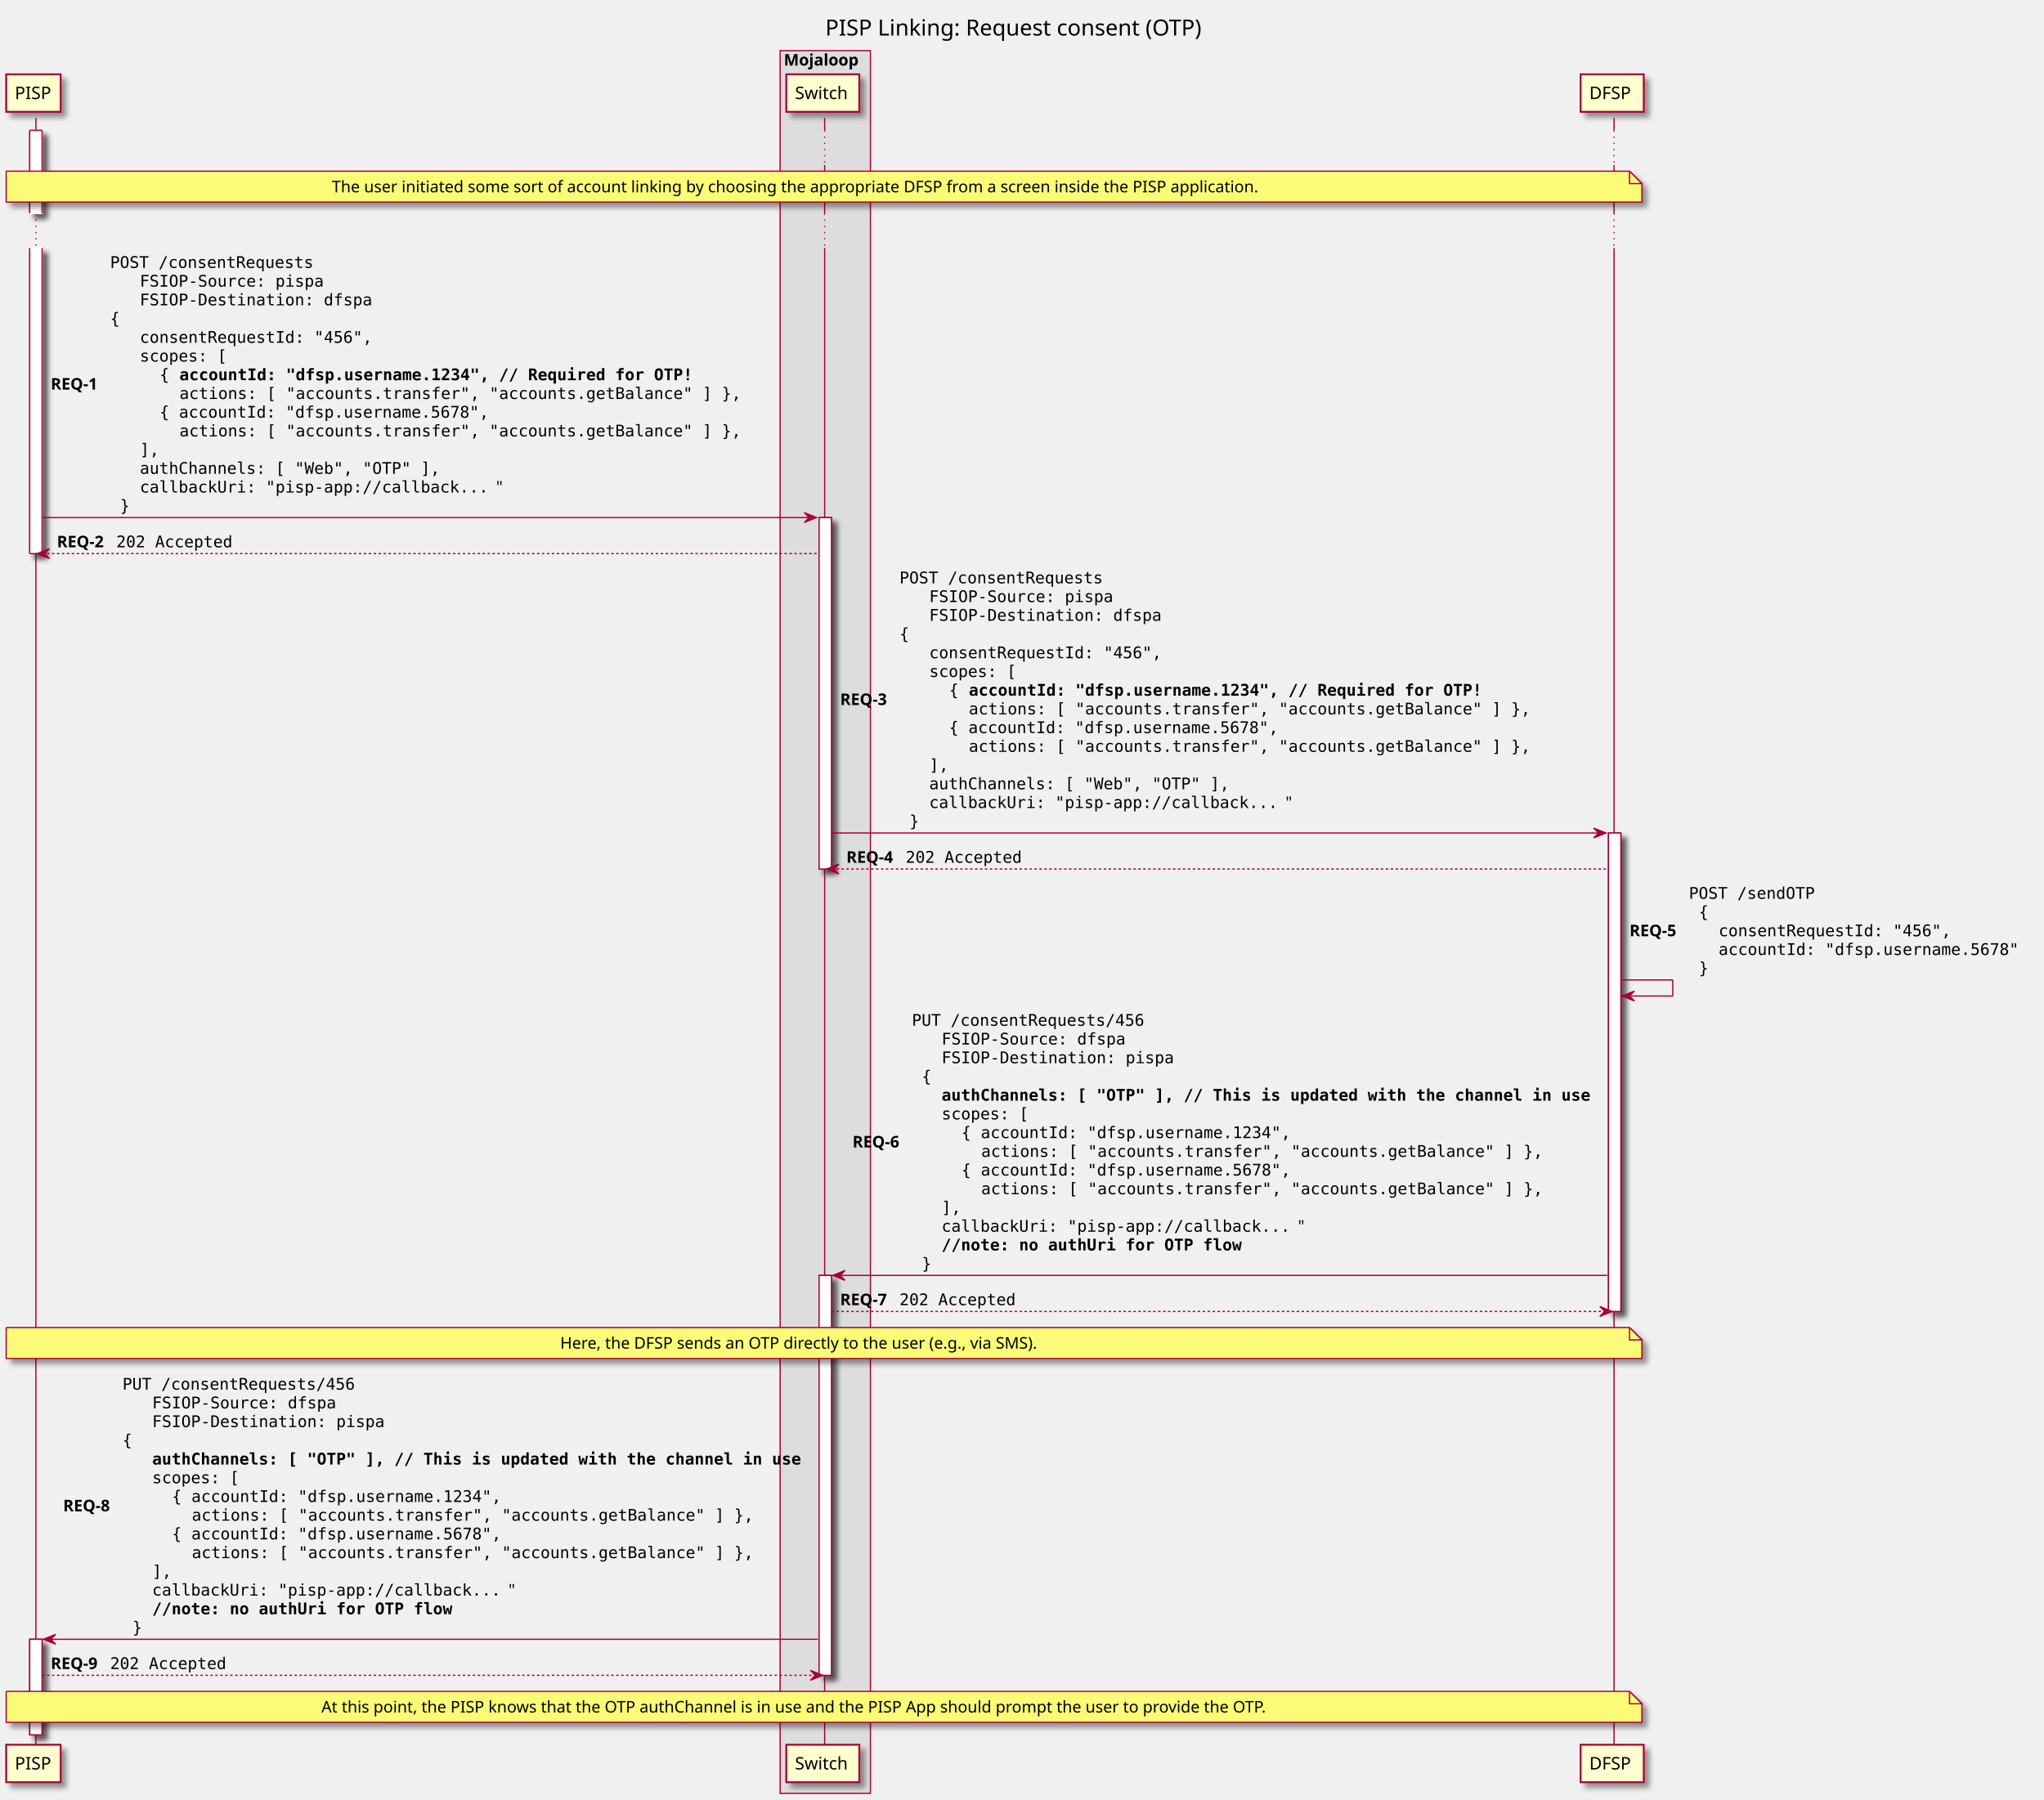
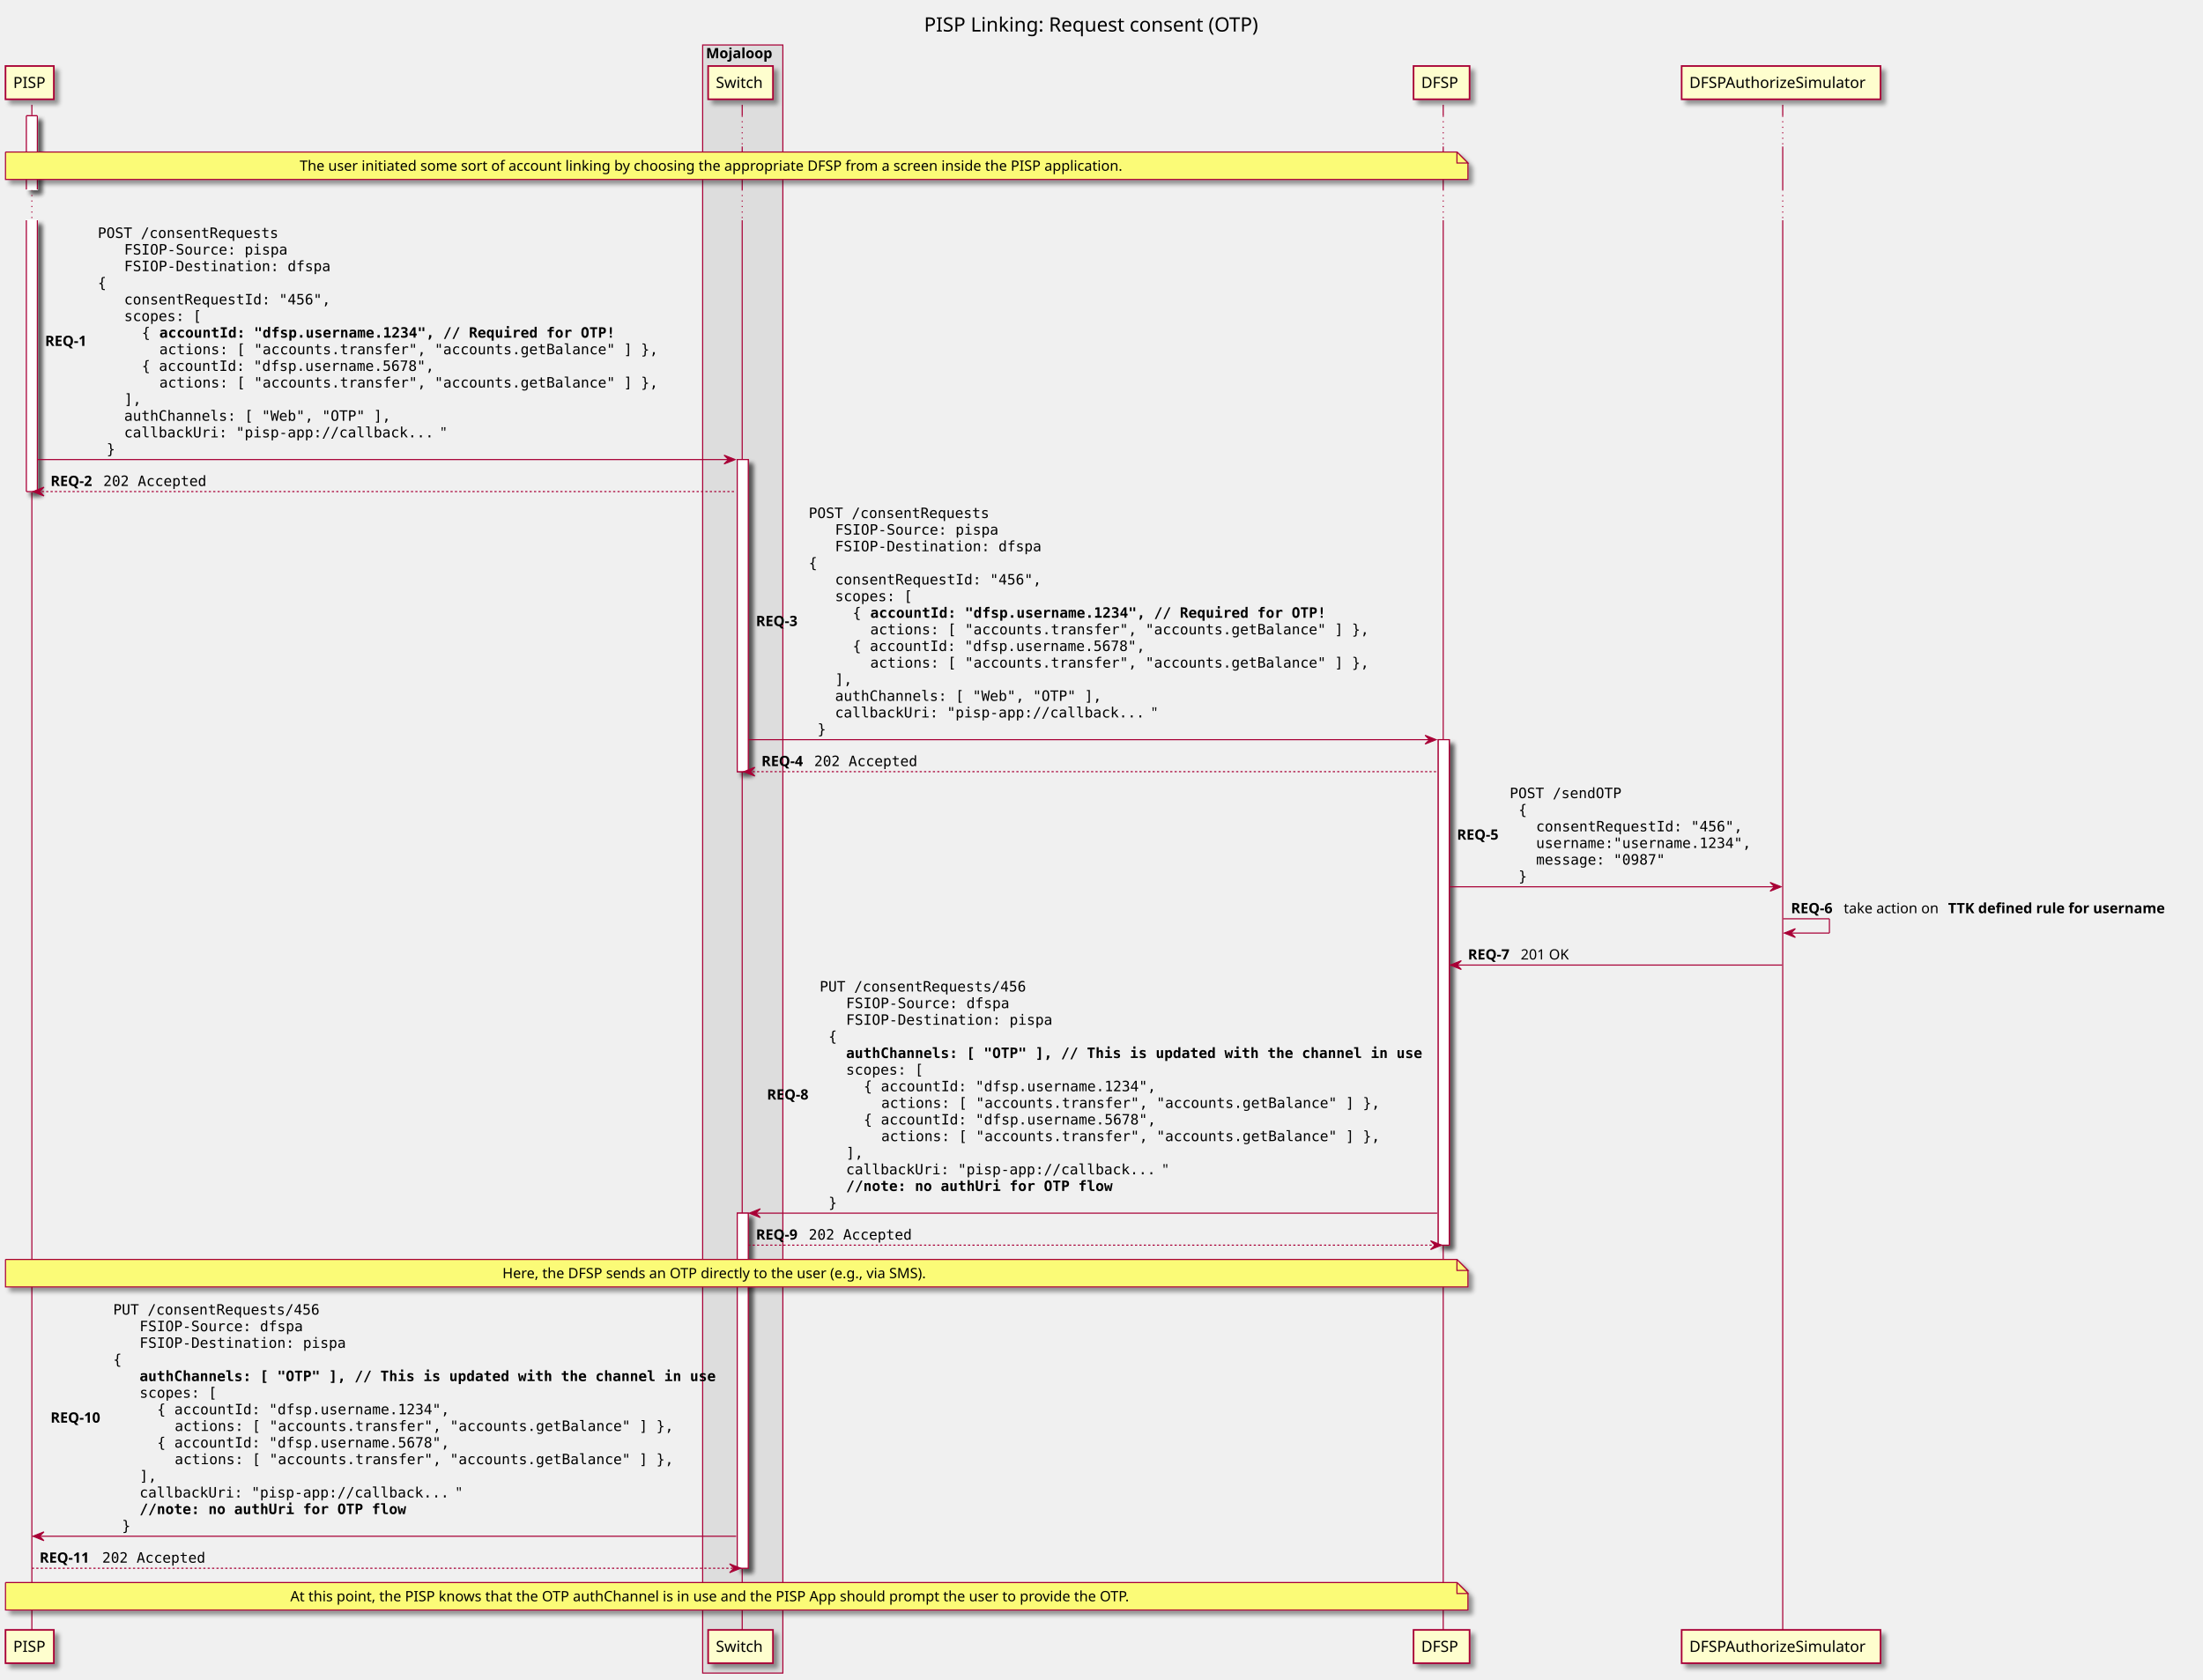
- <svg xmlns="http://www.w3.org/2000/svg" height="1455" preserveAspectRatio="none" style="width:1652px;height:1455px" width="1652">
+ <svg xmlns="http://www.w3.org/2000/svg" height="1529" preserveAspectRatio="none" style="width:2005px;height:1529px" width="2005">
  <defs>
    <filter height="300%" id="a" width="300%" x="-1" y="-1">
      <feGaussianBlur result="blurOut" stdDeviation="2" />
      <feColorMatrix in="blurOut" result="blurOut2" values="0 0 0 0 0 0 0 0 0 0 0 0 0 0 0 0 0 0 .4 0" />
      <feOffset dx="4" dy="4" in="blurOut2" result="blurOut3" />
      <feBlend in="SourceGraphic" in2="blurOut3" />
    </filter>
  </defs>
-   <text font-family="sans-serif" font-size="18" lengthAdjust="spacingAndGlyphs" textLength="323" x="667" y="28.708">
+   <text font-family="sans-serif" font-size="18" lengthAdjust="spacingAndGlyphs" textLength="323" x="841" y="28.708">
    PISP Linking: Request consent (OTP)
  </text>
-   <path fill="#DDD" stroke="#a80036" d="M630.5 40.953h73v1408.758h-73z" />
-   <text font-family="sans-serif" font-size="13" font-weight="bold" lengthAdjust="spacingAndGlyphs" textLength="67" x="633.5" y="53.02">
+   <path fill="#DDD" stroke="#a80036" d="M639.5 40.953h73v1482.156h-73z" />
+   <text font-family="sans-serif" font-size="13" font-weight="bold" lengthAdjust="spacingAndGlyphs" textLength="67" x="642.5" y="53.02">
    Mojaloop
  </text>
  <path fill="#FFF" filter="url(#a)" stroke="#fff" d="M24 105.383h10v67.133H24z" />
  <path stroke="#a80036" d="M24 105.383v67.133M34 105.383v67.133M24 105.383h10" />
  <path fill="#FFF" filter="url(#a)" stroke="#fff" d="M24 200.516h10v246.992H24z" />
  <path stroke="#a80036" d="M24 200.516v246.992M34 200.516v246.992M24 447.508h10" />
-   <path fill="#FFF" filter="url(#a)" stroke="#a80036" d="M24 1325.148h10v77.266H24zM662 418.375h10V702.5h-10zM662 1031.023h10v323.258h-10zM1300 673.367h10v386.789h-10z" />
+   <path fill="#FFF" filter="url(#a)" stroke="#a80036" d="M671 418.375h10V702.5h-10zM671 1104.422h10v323.258h-10zM1309 673.367h10v460.188h-10z" />
  <path stroke="#a80036" d="M29 95.383v10" />
  <path stroke="#a80036" stroke-dasharray="1,4" d="M29 105.383v28" />
  <path stroke="#a80036" d="M29 133.383v39.133" />
  <path stroke="#a80036" stroke-dasharray="1,4" d="M29 172.516v28" />
-   <path stroke="#a80036" d="M29 200.516v1210.898M666.5 95.383v10" />
-   <path stroke="#a80036" stroke-dasharray="1,4" d="M666.5 105.383v28" />
-   <path stroke="#a80036" d="M666.5 133.383v39.133" />
-   <path stroke="#a80036" stroke-dasharray="1,4" d="M666.5 172.516v28" />
-   <path stroke="#a80036" d="M666.5 200.516v1210.898M1304.5 95.383v10" />
-   <path stroke="#a80036" stroke-dasharray="1,4" d="M1304.5 105.383v28" />
-   <path stroke="#a80036" d="M1304.5 133.383v39.133" />
-   <path stroke="#a80036" stroke-dasharray="1,4" d="M1304.5 172.516v28" />
-   <path stroke="#a80036" d="M1304.5 200.516v1210.898" />
+   <path stroke="#a80036" d="M29 200.516v1284.297M675.5 95.383v10" />
+   <path stroke="#a80036" stroke-dasharray="1,4" d="M675.5 105.383v28" />
+   <path stroke="#a80036" d="M675.5 133.383v39.133" />
+   <path stroke="#a80036" stroke-dasharray="1,4" d="M675.5 172.516v28" />
+   <path stroke="#a80036" d="M675.5 200.516v1284.297M1313.5 95.383v10" />
+   <path stroke="#a80036" stroke-dasharray="1,4" d="M1313.5 105.383v28" />
+   <path stroke="#a80036" d="M1313.5 133.383v39.133" />
+   <path stroke="#a80036" stroke-dasharray="1,4" d="M1313.5 172.516v28" />
+   <path stroke="#a80036" d="M1313.5 200.516v1284.297M1622.5 95.383v10" />
+   <path stroke="#a80036" stroke-dasharray="1,4" d="M1622.5 105.383v28" />
+   <path stroke="#a80036" d="M1622.5 133.383v39.133" />
+   <path stroke="#a80036" stroke-dasharray="1,4" d="M1622.5 172.516v28" />
+   <path stroke="#a80036" d="M1622.5 200.516v1284.297" />
  <path fill="#FEFECE" filter="url(#a)" stroke="#a80036" stroke-width="1.5" d="M5 60.086h44v30.297H5z" />
  <text font-family="sans-serif" font-size="14" lengthAdjust="spacingAndGlyphs" textLength="30" x="12" y="80.081">
    PISP
  </text>
-   <path fill="#FEFECE" filter="url(#a)" stroke="#a80036" stroke-width="1.5" d="M5 1410.414h44v30.297H5z" />
-   <text font-family="sans-serif" font-size="14" lengthAdjust="spacingAndGlyphs" textLength="30" x="12" y="1430.409">
+   <path fill="#FEFECE" filter="url(#a)" stroke="#a80036" stroke-width="1.5" d="M5 1483.813h44v30.297H5z" />
+   <text font-family="sans-serif" font-size="14" lengthAdjust="spacingAndGlyphs" textLength="30" x="12" y="1503.808">
    PISP
  </text>
-   <path fill="#FEFECE" filter="url(#a)" stroke="#a80036" stroke-width="1.5" d="M635.5 60.086h59v30.297h-59z" />
-   <text font-family="sans-serif" font-size="14" lengthAdjust="spacingAndGlyphs" textLength="45" x="642.5" y="80.081">
+   <path fill="#FEFECE" filter="url(#a)" stroke="#a80036" stroke-width="1.5" d="M644.5 60.086h59v30.297h-59z" />
+   <text font-family="sans-serif" font-size="14" lengthAdjust="spacingAndGlyphs" textLength="45" x="651.5" y="80.081">
    Switch
  </text>
-   <path fill="#FEFECE" filter="url(#a)" stroke="#a80036" stroke-width="1.5" d="M635.5 1410.414h59v30.297h-59z" />
-   <text font-family="sans-serif" font-size="14" lengthAdjust="spacingAndGlyphs" textLength="45" x="642.5" y="1430.409">
+   <path fill="#FEFECE" filter="url(#a)" stroke="#a80036" stroke-width="1.5" d="M644.5 1483.813h59v30.297h-59z" />
+   <text font-family="sans-serif" font-size="14" lengthAdjust="spacingAndGlyphs" textLength="45" x="651.5" y="1503.808">
    Switch
  </text>
-   <path fill="#FEFECE" filter="url(#a)" stroke="#a80036" stroke-width="1.5" d="M1277.5 60.086h51v30.297h-51z" />
-   <text font-family="sans-serif" font-size="14" lengthAdjust="spacingAndGlyphs" textLength="37" x="1284.5" y="80.081">
+   <path fill="#FEFECE" filter="url(#a)" stroke="#a80036" stroke-width="1.5" d="M1286.5 60.086h51v30.297h-51z" />
+   <text font-family="sans-serif" font-size="14" lengthAdjust="spacingAndGlyphs" textLength="37" x="1293.5" y="80.081">
    DFSP
  </text>
-   <path fill="#FEFECE" filter="url(#a)" stroke="#a80036" stroke-width="1.5" d="M1277.5 1410.414h51v30.297h-51z" />
-   <text font-family="sans-serif" font-size="14" lengthAdjust="spacingAndGlyphs" textLength="37" x="1284.5" y="1430.409">
+   <path fill="#FEFECE" filter="url(#a)" stroke="#a80036" stroke-width="1.5" d="M1286.5 1483.813h51v30.297h-51z" />
+   <text font-family="sans-serif" font-size="14" lengthAdjust="spacingAndGlyphs" textLength="37" x="1293.5" y="1503.808">
    DFSP
+   </text>
+   <path fill="#FEFECE" filter="url(#a)" stroke="#a80036" stroke-width="1.5" d="M1530.5 60.086h181v30.297h-181z" />
+   <text font-family="sans-serif" font-size="14" lengthAdjust="spacingAndGlyphs" textLength="167" x="1537.5" y="80.081">
+     DFSPAuthorizeSimulator
+   </text>
+   <path fill="#FEFECE" filter="url(#a)" stroke="#a80036" stroke-width="1.5" d="M1530.5 1483.813h181v30.297h-181z" />
+   <text font-family="sans-serif" font-size="14" lengthAdjust="spacingAndGlyphs" textLength="167" x="1537.5" y="1503.808">
+     DFSPAuthorizeSimulator
  </text>
  <path fill="#FFF" filter="url(#a)" stroke="#fff" d="M24 105.383h10v67.133H24z" />
  <path stroke="#a80036" d="M24 105.383v67.133M34 105.383v67.133M24 105.383h10" />
  <path fill="#FFF" filter="url(#a)" stroke="#fff" d="M24 200.516h10v246.992H24z" />
  <path stroke="#a80036" d="M24 200.516v246.992M34 200.516v246.992M24 447.508h10" />
-   <path fill="#FFF" filter="url(#a)" stroke="#a80036" d="M24 1325.148h10v77.266H24zM662 418.375h10V702.5h-10zM662 1031.023h10v323.258h-10zM1300 673.367h10v386.789h-10z" />
-   <path d="M5 138.383v25h1322v-15l-10-10H5" fill="#FBFB77" filter="url(#a)" stroke="#a80036" />
-   <path d="M1317 138.383v10h10l-10-10" fill="#FBFB77" stroke="#a80036" />
-   <text font-family="sans-serif" font-size="13" lengthAdjust="spacingAndGlyphs" textLength="783" x="268.25" y="155.45">
+   <path fill="#FFF" filter="url(#a)" stroke="#a80036" d="M671 418.375h10V702.5h-10zM671 1104.422h10v323.258h-10zM1309 673.367h10v460.188h-10z" />
+   <path d="M5 138.383v25h1331v-15l-10-10H5" fill="#FBFB77" filter="url(#a)" stroke="#a80036" />
+   <path d="M1326 138.383v10h10l-10-10" fill="#FBFB77" stroke="#a80036" />
+   <text font-family="sans-serif" font-size="13" lengthAdjust="spacingAndGlyphs" textLength="783" x="272.75" y="155.45">
    The user initiated some sort of account linking by choosing the appropriate DFSP from a screen inside the PISP application.
  </text>
-   <path fill="#A80036" stroke="#a80036" d="M650 414.375l10 4-10 4 4-4z" />
-   <path stroke="#a80036" d="M34 418.375h622" />
+   <path fill="#A80036" stroke="#a80036" d="M659 414.375l10 4-10 4 4-4z" />
+   <path stroke="#a80036" d="M34 418.375h631" />
  <text font-family="sans-serif" font-size="13" font-weight="bold" lengthAdjust="spacingAndGlyphs" textLength="44" x="41" y="314.946">
    REQ-1
  </text>
  <text font-family="monospace" font-size="13" lengthAdjust="spacingAndGlyphs" textLength="168" x="89" y="216.583">
    POST /consentRequests
  </text>
  <text font-family="monospace" font-size="13" lengthAdjust="spacingAndGlyphs" textLength="152" x="113" y="231.715">
    FSIOP-Source: pispa
  </text>
  <text font-family="monospace" font-size="13" lengthAdjust="spacingAndGlyphs" textLength="192" x="113" y="246.848">
    FSIOP-Destination: dfspa
  </text>
  <text font-family="monospace" font-size="13" lengthAdjust="spacingAndGlyphs" textLength="8" x="89" y="261.981">
    {
  </text>
  <text font-family="monospace" font-size="13" lengthAdjust="spacingAndGlyphs" textLength="192" x="113" y="277.114">
    consentRequestId: "456",
  </text>
  <text font-family="monospace" font-size="13" lengthAdjust="spacingAndGlyphs" textLength="72" x="113" y="292.247">
    scopes: [
  </text>
  <text font-family="monospace" font-size="13" lengthAdjust="spacingAndGlyphs" textLength="8" x="129" y="307.379">
    {
  </text>
  <text font-family="monospace" font-size="13" font-weight="bold" lengthAdjust="spacingAndGlyphs" textLength="424" x="145" y="307.379">
    accountId: "dfsp.username.1234", // Required for OTP!
  </text>
  <text font-family="monospace" font-size="13" lengthAdjust="spacingAndGlyphs" textLength="464" x="145" y="322.512">
    actions: [ "accounts.transfer", "accounts.getBalance" ] },
  </text>
  <text font-family="monospace" font-size="13" lengthAdjust="spacingAndGlyphs" textLength="272" x="129" y="337.645">
    { accountId: "dfsp.username.5678",
  </text>
  <text font-family="monospace" font-size="13" lengthAdjust="spacingAndGlyphs" textLength="464" x="145" y="352.778">
    actions: [ "accounts.transfer", "accounts.getBalance" ] },
  </text>
  <text font-family="monospace" font-size="13" lengthAdjust="spacingAndGlyphs" textLength="16" x="113" y="367.911">
    ],
  </text>
  <text font-family="monospace" font-size="13" lengthAdjust="spacingAndGlyphs" textLength="248" x="113" y="383.043">
    authChannels: [ "Web", "OTP" ],
  </text>
  <text font-family="monospace" font-size="13" lengthAdjust="spacingAndGlyphs" textLength="288" x="113" y="398.176">
    callbackUri: "pisp-app://callback...
  </text>
  <text font-family="sans-serif" font-size="13" lengthAdjust="spacingAndGlyphs" textLength="5" x="401" y="398.176">
    "
  </text>
  <text font-family="monospace" font-size="13" lengthAdjust="spacingAndGlyphs" textLength="8" x="97" y="413.309">
    }
  </text>
  <path fill="#A80036" stroke="#a80036" d="M40 443.508l-10 4 10 4-4-4z" />
-   <path stroke="#a80036" stroke-dasharray="2,2" d="M34 447.508h627" />
+   <path stroke="#a80036" stroke-dasharray="2,2" d="M34 447.508h636" />
  <text font-family="sans-serif" font-size="13" font-weight="bold" lengthAdjust="spacingAndGlyphs" textLength="44" x="46" y="442.442">
    REQ-2
  </text>
  <text font-family="monospace" font-size="13" lengthAdjust="spacingAndGlyphs" textLength="96" x="94" y="442.442">
    202 Accepted
  </text>
-   <path fill="#A80036" stroke="#a80036" d="M1288 669.367l10 4-10 4 4-4z" />
-   <path stroke="#a80036" d="M672 673.367h622" />
-   <text font-family="sans-serif" font-size="13" font-weight="bold" lengthAdjust="spacingAndGlyphs" textLength="44" x="679" y="569.938">
+   <path fill="#A80036" stroke="#a80036" d="M1297 669.367l10 4-10 4 4-4z" />
+   <path stroke="#a80036" d="M681 673.367h622" />
+   <text font-family="sans-serif" font-size="13" font-weight="bold" lengthAdjust="spacingAndGlyphs" textLength="44" x="688" y="569.938">
    REQ-3
  </text>
-   <text font-family="monospace" font-size="13" lengthAdjust="spacingAndGlyphs" textLength="168" x="727" y="471.575">
+   <text font-family="monospace" font-size="13" lengthAdjust="spacingAndGlyphs" textLength="168" x="736" y="471.575">
    POST /consentRequests
  </text>
-   <text font-family="monospace" font-size="13" lengthAdjust="spacingAndGlyphs" textLength="152" x="751" y="486.707">
+   <text font-family="monospace" font-size="13" lengthAdjust="spacingAndGlyphs" textLength="152" x="760" y="486.707">
    FSIOP-Source: pispa
  </text>
-   <text font-family="monospace" font-size="13" lengthAdjust="spacingAndGlyphs" textLength="192" x="751" y="501.84">
+   <text font-family="monospace" font-size="13" lengthAdjust="spacingAndGlyphs" textLength="192" x="760" y="501.84">
    FSIOP-Destination: dfspa
  </text>
-   <text font-family="monospace" font-size="13" lengthAdjust="spacingAndGlyphs" textLength="8" x="727" y="516.973">
-     {
-   </text>
-   <text font-family="monospace" font-size="13" lengthAdjust="spacingAndGlyphs" textLength="192" x="751" y="532.106">
+   <text font-family="monospace" font-size="13" lengthAdjust="spacingAndGlyphs" textLength="8" x="736" y="516.973">
+     {
+   </text>
+   <text font-family="monospace" font-size="13" lengthAdjust="spacingAndGlyphs" textLength="192" x="760" y="532.106">
    consentRequestId: "456",
  </text>
-   <text font-family="monospace" font-size="13" lengthAdjust="spacingAndGlyphs" textLength="72" x="751" y="547.239">
+   <text font-family="monospace" font-size="13" lengthAdjust="spacingAndGlyphs" textLength="72" x="760" y="547.239">
    scopes: [
  </text>
-   <text font-family="monospace" font-size="13" lengthAdjust="spacingAndGlyphs" textLength="8" x="767" y="562.372">
-     {
-   </text>
-   <text font-family="monospace" font-size="13" font-weight="bold" lengthAdjust="spacingAndGlyphs" textLength="424" x="783" y="562.372">
+   <text font-family="monospace" font-size="13" lengthAdjust="spacingAndGlyphs" textLength="8" x="776" y="562.372">
+     {
+   </text>
+   <text font-family="monospace" font-size="13" font-weight="bold" lengthAdjust="spacingAndGlyphs" textLength="424" x="792" y="562.372">
    accountId: "dfsp.username.1234", // Required for OTP!
  </text>
-   <text font-family="monospace" font-size="13" lengthAdjust="spacingAndGlyphs" textLength="464" x="783" y="577.504">
-     actions: [ "accounts.transfer", "accounts.getBalance" ] },
-   </text>
-   <text font-family="monospace" font-size="13" lengthAdjust="spacingAndGlyphs" textLength="272" x="767" y="592.637">
+   <text font-family="monospace" font-size="13" lengthAdjust="spacingAndGlyphs" textLength="464" x="792" y="577.504">
+     actions: [ "accounts.transfer", "accounts.getBalance" ] },
+   </text>
+   <text font-family="monospace" font-size="13" lengthAdjust="spacingAndGlyphs" textLength="272" x="776" y="592.637">
    { accountId: "dfsp.username.5678",
  </text>
-   <text font-family="monospace" font-size="13" lengthAdjust="spacingAndGlyphs" textLength="464" x="783" y="607.77">
-     actions: [ "accounts.transfer", "accounts.getBalance" ] },
-   </text>
-   <text font-family="monospace" font-size="13" lengthAdjust="spacingAndGlyphs" textLength="16" x="751" y="622.903">
+   <text font-family="monospace" font-size="13" lengthAdjust="spacingAndGlyphs" textLength="464" x="792" y="607.77">
+     actions: [ "accounts.transfer", "accounts.getBalance" ] },
+   </text>
+   <text font-family="monospace" font-size="13" lengthAdjust="spacingAndGlyphs" textLength="16" x="760" y="622.903">
    ],
  </text>
-   <text font-family="monospace" font-size="13" lengthAdjust="spacingAndGlyphs" textLength="248" x="751" y="638.036">
+   <text font-family="monospace" font-size="13" lengthAdjust="spacingAndGlyphs" textLength="248" x="760" y="638.036">
    authChannels: [ "Web", "OTP" ],
  </text>
-   <text font-family="monospace" font-size="13" lengthAdjust="spacingAndGlyphs" textLength="288" x="751" y="653.168">
+   <text font-family="monospace" font-size="13" lengthAdjust="spacingAndGlyphs" textLength="288" x="760" y="653.168">
    callbackUri: "pisp-app://callback...
  </text>
-   <text font-family="sans-serif" font-size="13" lengthAdjust="spacingAndGlyphs" textLength="5" x="1039" y="653.168">
+   <text font-family="sans-serif" font-size="13" lengthAdjust="spacingAndGlyphs" textLength="5" x="1048" y="653.168">
    "
  </text>
-   <text font-family="monospace" font-size="13" lengthAdjust="spacingAndGlyphs" textLength="8" x="735" y="668.301">
-     }
-   </text>
-   <path fill="#A80036" stroke="#a80036" d="M678 698.5l-10 4 10 4-4-4z" />
-   <path stroke="#a80036" stroke-dasharray="2,2" d="M672 702.5h627" />
-   <text font-family="sans-serif" font-size="13" font-weight="bold" lengthAdjust="spacingAndGlyphs" textLength="44" x="684" y="697.434">
+   <text font-family="monospace" font-size="13" lengthAdjust="spacingAndGlyphs" textLength="8" x="744" y="668.301">
+     }
+   </text>
+   <path fill="#A80036" stroke="#a80036" d="M687 698.5l-10 4 10 4-4-4z" />
+   <path stroke="#a80036" stroke-dasharray="2,2" d="M681 702.5h627" />
+   <text font-family="sans-serif" font-size="13" font-weight="bold" lengthAdjust="spacingAndGlyphs" textLength="44" x="693" y="697.434">
    REQ-4
  </text>
-   <text font-family="monospace" font-size="13" lengthAdjust="spacingAndGlyphs" textLength="96" x="732" y="697.434">
+   <text font-family="monospace" font-size="13" lengthAdjust="spacingAndGlyphs" textLength="96" x="741" y="697.434">
    202 Accepted
  </text>
-   <path stroke="#a80036" d="M1310 792.164h42M1352 792.164v13M1311 805.164h41" />
-   <path fill="#A80036" stroke="#a80036" d="M1321 801.164l-10 4 10 4-4-4z" />
-   <text font-family="sans-serif" font-size="13" font-weight="bold" lengthAdjust="spacingAndGlyphs" textLength="44" x="1317" y="756.832">
+   <path fill="#A80036" stroke="#a80036" d="M1611 803.297l10 4-10 4 4-4z" />
+   <path stroke="#a80036" d="M1319 807.297h298" />
+   <text font-family="sans-serif" font-size="13" font-weight="bold" lengthAdjust="spacingAndGlyphs" textLength="44" x="1326" y="764.399">
    REQ-5
  </text>
-   <text font-family="monospace" font-size="13" lengthAdjust="spacingAndGlyphs" textLength="104" x="1365" y="726.567">
+   <text font-family="monospace" font-size="13" lengthAdjust="spacingAndGlyphs" textLength="104" x="1374" y="726.567">
    POST /sendOTP
  </text>
-   <text font-family="monospace" font-size="13" lengthAdjust="spacingAndGlyphs" textLength="8" x="1373" y="741.7">
-     {
-   </text>
-   <text font-family="monospace" font-size="13" lengthAdjust="spacingAndGlyphs" textLength="192" x="1389" y="756.832">
+   <text font-family="monospace" font-size="13" lengthAdjust="spacingAndGlyphs" textLength="8" x="1382" y="741.7">
+     {
+   </text>
+   <text font-family="monospace" font-size="13" lengthAdjust="spacingAndGlyphs" textLength="192" x="1398" y="756.832">
    consentRequestId: "456",
  </text>
-   <text font-family="monospace" font-size="13" lengthAdjust="spacingAndGlyphs" textLength="248" x="1389" y="771.965">
-     accountId: "dfsp.username.5678"
-   </text>
-   <text font-family="monospace" font-size="13" lengthAdjust="spacingAndGlyphs" textLength="8" x="1373" y="787.098">
-     }
-   </text>
-   <path fill="#A80036" stroke="#a80036" d="M683 1027.023l-10 4 10 4-4-4z" />
-   <path stroke="#a80036" d="M677 1031.023h622" />
-   <text font-family="sans-serif" font-size="13" font-weight="bold" lengthAdjust="spacingAndGlyphs" textLength="44" x="689" y="927.594">
+   <text font-family="monospace" font-size="13" lengthAdjust="spacingAndGlyphs" textLength="200" x="1398" y="771.965">
+     username:"username.1234",
+   </text>
+   <text font-family="monospace" font-size="13" lengthAdjust="spacingAndGlyphs" textLength="120" x="1398" y="787.098">
+     message: "0987"
+   </text>
+   <text font-family="monospace" font-size="13" lengthAdjust="spacingAndGlyphs" textLength="8" x="1382" y="802.231">
+     }
+   </text>
+   <path stroke="#a80036" d="M1623 836.43h42M1665 836.43v13M1624 849.43h41" />
+   <path fill="#A80036" stroke="#a80036" d="M1634 845.43l-10 4 10 4-4-4z" />
+   <text font-family="sans-serif" font-size="13" font-weight="bold" lengthAdjust="spacingAndGlyphs" textLength="44" x="1630" y="831.364">
    REQ-6
  </text>
-   <text font-family="monospace" font-size="13" lengthAdjust="spacingAndGlyphs" textLength="192" x="737" y="829.231">
+   <text font-family="sans-serif" font-size="13" lengthAdjust="spacingAndGlyphs" textLength="91" x="1678" y="831.364">
+     take action on
+   </text>
+   <text font-family="sans-serif" font-size="13" font-weight="bold" lengthAdjust="spacingAndGlyphs" textLength="225" x="1773" y="831.364">
+     TTK defined rule for username
+   </text>
+   <path fill="#A80036" stroke="#a80036" d="M1330 874.563l-10 4 10 4-4-4z" />
+   <path stroke="#a80036" d="M1324 878.563h298" />
+   <text font-family="sans-serif" font-size="13" font-weight="bold" lengthAdjust="spacingAndGlyphs" textLength="44" x="1336" y="873.497">
+     REQ-7
+   </text>
+   <text font-family="sans-serif" font-size="13" lengthAdjust="spacingAndGlyphs" textLength="46" x="1384" y="873.497">
+     201 OK
+   </text>
+   <path fill="#A80036" stroke="#a80036" d="M692 1100.422l-10 4 10 4-4-4z" />
+   <path stroke="#a80036" d="M686 1104.422h622" />
+   <text font-family="sans-serif" font-size="13" font-weight="bold" lengthAdjust="spacingAndGlyphs" textLength="44" x="698" y="1000.993">
+     REQ-8
+   </text>
+   <text font-family="monospace" font-size="13" lengthAdjust="spacingAndGlyphs" textLength="192" x="746" y="902.629">
    PUT /consentRequests/456
  </text>
-   <text font-family="monospace" font-size="13" lengthAdjust="spacingAndGlyphs" textLength="152" x="761" y="844.364">
+   <text font-family="monospace" font-size="13" lengthAdjust="spacingAndGlyphs" textLength="152" x="770" y="917.762">
    FSIOP-Source: dfspa
  </text>
-   <text font-family="monospace" font-size="13" lengthAdjust="spacingAndGlyphs" textLength="192" x="761" y="859.497">
+   <text font-family="monospace" font-size="13" lengthAdjust="spacingAndGlyphs" textLength="192" x="770" y="932.895">
    FSIOP-Destination: pispa
  </text>
-   <text font-family="monospace" font-size="13" lengthAdjust="spacingAndGlyphs" textLength="8" x="745" y="874.629">
-     {
-   </text>
-   <text font-family="monospace" font-size="13" font-weight="bold" lengthAdjust="spacingAndGlyphs" textLength="536" x="761" y="889.762">
+   <text font-family="monospace" font-size="13" lengthAdjust="spacingAndGlyphs" textLength="8" x="754" y="948.028">
+     {
+   </text>
+   <text font-family="monospace" font-size="13" font-weight="bold" lengthAdjust="spacingAndGlyphs" textLength="536" x="770" y="963.161">
    authChannels: [ "OTP" ], // This is updated with the channel in use
  </text>
-   <text font-family="monospace" font-size="13" lengthAdjust="spacingAndGlyphs" textLength="72" x="761" y="904.895">
+   <text font-family="monospace" font-size="13" lengthAdjust="spacingAndGlyphs" textLength="72" x="770" y="978.293">
    scopes: [
  </text>
-   <text font-family="monospace" font-size="13" lengthAdjust="spacingAndGlyphs" textLength="272" x="777" y="920.028">
+   <text font-family="monospace" font-size="13" lengthAdjust="spacingAndGlyphs" textLength="272" x="786" y="993.426">
    { accountId: "dfsp.username.1234",
  </text>
-   <text font-family="monospace" font-size="13" lengthAdjust="spacingAndGlyphs" textLength="464" x="793" y="935.161">
-     actions: [ "accounts.transfer", "accounts.getBalance" ] },
-   </text>
-   <text font-family="monospace" font-size="13" lengthAdjust="spacingAndGlyphs" textLength="272" x="777" y="950.293">
+   <text font-family="monospace" font-size="13" lengthAdjust="spacingAndGlyphs" textLength="464" x="802" y="1008.559">
+     actions: [ "accounts.transfer", "accounts.getBalance" ] },
+   </text>
+   <text font-family="monospace" font-size="13" lengthAdjust="spacingAndGlyphs" textLength="272" x="786" y="1023.692">
    { accountId: "dfsp.username.5678",
  </text>
-   <text font-family="monospace" font-size="13" lengthAdjust="spacingAndGlyphs" textLength="464" x="793" y="965.426">
-     actions: [ "accounts.transfer", "accounts.getBalance" ] },
-   </text>
-   <text font-family="monospace" font-size="13" lengthAdjust="spacingAndGlyphs" textLength="16" x="761" y="980.559">
+   <text font-family="monospace" font-size="13" lengthAdjust="spacingAndGlyphs" textLength="464" x="802" y="1038.825">
+     actions: [ "accounts.transfer", "accounts.getBalance" ] },
+   </text>
+   <text font-family="monospace" font-size="13" lengthAdjust="spacingAndGlyphs" textLength="16" x="770" y="1053.957">
    ],
  </text>
-   <text font-family="monospace" font-size="13" lengthAdjust="spacingAndGlyphs" textLength="288" x="761" y="995.692">
+   <text font-family="monospace" font-size="13" lengthAdjust="spacingAndGlyphs" textLength="288" x="770" y="1069.09">
    callbackUri: "pisp-app://callback...
  </text>
-   <text font-family="sans-serif" font-size="13" lengthAdjust="spacingAndGlyphs" textLength="5" x="1049" y="995.692">
+   <text font-family="sans-serif" font-size="13" lengthAdjust="spacingAndGlyphs" textLength="5" x="1058" y="1069.09">
    "
  </text>
-   <text font-family="monospace" font-size="13" font-weight="bold" lengthAdjust="spacingAndGlyphs" textLength="248" x="761" y="1010.825">
+   <text font-family="monospace" font-size="13" font-weight="bold" lengthAdjust="spacingAndGlyphs" textLength="248" x="770" y="1084.223">
    //note: no authUri for OTP flow
  </text>
-   <text font-family="monospace" font-size="13" lengthAdjust="spacingAndGlyphs" textLength="8" x="745" y="1025.957">
-     }
-   </text>
-   <path fill="#A80036" stroke="#a80036" d="M1293 1056.156l10 4-10 4 4-4z" />
-   <path stroke="#a80036" stroke-dasharray="2,2" d="M672 1060.156h627" />
-   <text font-family="sans-serif" font-size="13" font-weight="bold" lengthAdjust="spacingAndGlyphs" textLength="44" x="679" y="1055.09">
-     REQ-7
-   </text>
-   <text font-family="monospace" font-size="13" lengthAdjust="spacingAndGlyphs" textLength="96" x="727" y="1055.09">
+   <text font-family="monospace" font-size="13" lengthAdjust="spacingAndGlyphs" textLength="8" x="754" y="1099.356">
+     }
+   </text>
+   <path fill="#A80036" stroke="#a80036" d="M1302 1129.555l10 4-10 4 4-4z" />
+   <path stroke="#a80036" stroke-dasharray="2,2" d="M681 1133.555h627" />
+   <text font-family="sans-serif" font-size="13" font-weight="bold" lengthAdjust="spacingAndGlyphs" textLength="44" x="688" y="1128.489">
+     REQ-9
+   </text>
+   <text font-family="monospace" font-size="13" lengthAdjust="spacingAndGlyphs" textLength="96" x="736" y="1128.489">
    202 Accepted
  </text>
-   <path d="M5 1073.156v25h1322v-15l-10-10H5" fill="#FBFB77" filter="url(#a)" stroke="#a80036" />
-   <path d="M1317 1073.156v10h10l-10-10" fill="#FBFB77" stroke="#a80036" />
-   <text font-family="sans-serif" font-size="13" lengthAdjust="spacingAndGlyphs" textLength="414" x="452.75" y="1090.223">
+   <path d="M5 1146.555v25h1331v-15l-10-10H5" fill="#FBFB77" filter="url(#a)" stroke="#a80036" />
+   <path d="M1326 1146.555v10h10l-10-10" fill="#FBFB77" stroke="#a80036" />
+   <text font-family="sans-serif" font-size="13" lengthAdjust="spacingAndGlyphs" textLength="414" x="457.25" y="1163.622">
    Here, the DFSP sends an OTP directly to the user (e.g., via SMS).
  </text>
-   <path fill="#A80036" stroke="#a80036" d="M45 1321.148l-10 4 10 4-4-4z" />
-   <path stroke="#a80036" d="M39 1325.148h622" />
-   <text font-family="sans-serif" font-size="13" font-weight="bold" lengthAdjust="spacingAndGlyphs" textLength="44" x="51" y="1221.719">
-     REQ-8
-   </text>
-   <text font-family="monospace" font-size="13" lengthAdjust="spacingAndGlyphs" textLength="192" x="99" y="1123.356">
+   <path fill="#A80036" stroke="#a80036" d="M40 1394.547l-10 4 10 4-4-4z" />
+   <path stroke="#a80036" d="M34 1398.547h636" />
+   <text font-family="sans-serif" font-size="13" font-weight="bold" lengthAdjust="spacingAndGlyphs" textLength="53" x="46" y="1295.118">
+     REQ-10
+   </text>
+   <text font-family="monospace" font-size="13" lengthAdjust="spacingAndGlyphs" textLength="192" x="103" y="1196.754">
    PUT /consentRequests/456
  </text>
-   <text font-family="monospace" font-size="13" lengthAdjust="spacingAndGlyphs" textLength="152" x="123" y="1138.489">
+   <text font-family="monospace" font-size="13" lengthAdjust="spacingAndGlyphs" textLength="152" x="127" y="1211.887">
    FSIOP-Source: dfspa
  </text>
-   <text font-family="monospace" font-size="13" lengthAdjust="spacingAndGlyphs" textLength="192" x="123" y="1153.622">
+   <text font-family="monospace" font-size="13" lengthAdjust="spacingAndGlyphs" textLength="192" x="127" y="1227.02">
    FSIOP-Destination: pispa
  </text>
-   <text font-family="monospace" font-size="13" lengthAdjust="spacingAndGlyphs" textLength="8" x="99" y="1168.754">
-     {
-   </text>
-   <text font-family="monospace" font-size="13" font-weight="bold" lengthAdjust="spacingAndGlyphs" textLength="536" x="123" y="1183.887">
+   <text font-family="monospace" font-size="13" lengthAdjust="spacingAndGlyphs" textLength="8" x="103" y="1242.153">
+     {
+   </text>
+   <text font-family="monospace" font-size="13" font-weight="bold" lengthAdjust="spacingAndGlyphs" textLength="536" x="127" y="1257.286">
    authChannels: [ "OTP" ], // This is updated with the channel in use
  </text>
-   <text font-family="monospace" font-size="13" lengthAdjust="spacingAndGlyphs" textLength="72" x="123" y="1199.02">
+   <text font-family="monospace" font-size="13" lengthAdjust="spacingAndGlyphs" textLength="72" x="127" y="1272.418">
    scopes: [
  </text>
-   <text font-family="monospace" font-size="13" lengthAdjust="spacingAndGlyphs" textLength="272" x="139" y="1214.153">
+   <text font-family="monospace" font-size="13" lengthAdjust="spacingAndGlyphs" textLength="272" x="143" y="1287.551">
    { accountId: "dfsp.username.1234",
  </text>
-   <text font-family="monospace" font-size="13" lengthAdjust="spacingAndGlyphs" textLength="464" x="155" y="1229.286">
-     actions: [ "accounts.transfer", "accounts.getBalance" ] },
-   </text>
-   <text font-family="monospace" font-size="13" lengthAdjust="spacingAndGlyphs" textLength="272" x="139" y="1244.418">
+   <text font-family="monospace" font-size="13" lengthAdjust="spacingAndGlyphs" textLength="464" x="159" y="1302.684">
+     actions: [ "accounts.transfer", "accounts.getBalance" ] },
+   </text>
+   <text font-family="monospace" font-size="13" lengthAdjust="spacingAndGlyphs" textLength="272" x="143" y="1317.817">
    { accountId: "dfsp.username.5678",
  </text>
-   <text font-family="monospace" font-size="13" lengthAdjust="spacingAndGlyphs" textLength="464" x="155" y="1259.551">
-     actions: [ "accounts.transfer", "accounts.getBalance" ] },
-   </text>
-   <text font-family="monospace" font-size="13" lengthAdjust="spacingAndGlyphs" textLength="16" x="123" y="1274.684">
+   <text font-family="monospace" font-size="13" lengthAdjust="spacingAndGlyphs" textLength="464" x="159" y="1332.95">
+     actions: [ "accounts.transfer", "accounts.getBalance" ] },
+   </text>
+   <text font-family="monospace" font-size="13" lengthAdjust="spacingAndGlyphs" textLength="16" x="127" y="1348.082">
    ],
  </text>
-   <text font-family="monospace" font-size="13" lengthAdjust="spacingAndGlyphs" textLength="288" x="123" y="1289.817">
+   <text font-family="monospace" font-size="13" lengthAdjust="spacingAndGlyphs" textLength="288" x="127" y="1363.215">
    callbackUri: "pisp-app://callback...
  </text>
-   <text font-family="sans-serif" font-size="13" lengthAdjust="spacingAndGlyphs" textLength="5" x="411" y="1289.817">
+   <text font-family="sans-serif" font-size="13" lengthAdjust="spacingAndGlyphs" textLength="5" x="415" y="1363.215">
    "
  </text>
-   <text font-family="monospace" font-size="13" font-weight="bold" lengthAdjust="spacingAndGlyphs" textLength="248" x="123" y="1304.95">
+   <text font-family="monospace" font-size="13" font-weight="bold" lengthAdjust="spacingAndGlyphs" textLength="248" x="127" y="1378.348">
    //note: no authUri for OTP flow
  </text>
-   <text font-family="monospace" font-size="13" lengthAdjust="spacingAndGlyphs" textLength="8" x="107" y="1320.082">
-     }
-   </text>
-   <path fill="#A80036" stroke="#a80036" d="M655 1350.281l10 4-10 4 4-4z" />
-   <path stroke="#a80036" stroke-dasharray="2,2" d="M34 1354.281h627" />
-   <text font-family="sans-serif" font-size="13" font-weight="bold" lengthAdjust="spacingAndGlyphs" textLength="44" x="41" y="1349.215">
-     REQ-9
-   </text>
-   <text font-family="monospace" font-size="13" lengthAdjust="spacingAndGlyphs" textLength="96" x="89" y="1349.215">
+   <text font-family="monospace" font-size="13" lengthAdjust="spacingAndGlyphs" textLength="8" x="111" y="1393.481">
+     }
+   </text>
+   <path fill="#A80036" stroke="#a80036" d="M664 1423.68l10 4-10 4 4-4z" />
+   <path stroke="#a80036" stroke-dasharray="2,2" d="M29 1427.68h641" />
+   <text font-family="sans-serif" font-size="13" font-weight="bold" lengthAdjust="spacingAndGlyphs" textLength="53" x="36" y="1422.614">
+     REQ-11
+   </text>
+   <text font-family="monospace" font-size="13" lengthAdjust="spacingAndGlyphs" textLength="96" x="93" y="1422.614">
    202 Accepted
  </text>
-   <path d="M5 1367.281v25h1322v-15l-10-10H5" fill="#FBFB77" filter="url(#a)" stroke="#a80036" />
-   <path d="M1317 1367.281v10h10l-10-10" fill="#FBFB77" stroke="#a80036" />
-   <text font-family="sans-serif" font-size="13" lengthAdjust="spacingAndGlyphs" textLength="800" x="259.75" y="1384.348">
+   <path d="M5 1440.68v25h1331v-15l-10-10H5" fill="#FBFB77" filter="url(#a)" stroke="#a80036" />
+   <path d="M1326 1440.68v10h10l-10-10" fill="#FBFB77" stroke="#a80036" />
+   <text font-family="sans-serif" font-size="13" lengthAdjust="spacingAndGlyphs" textLength="800" x="264.25" y="1457.747">
    At this point, the PISP knows that the OTP authChannel is in use and the PISP App should prompt the user to provide the OTP.
  </text>
</svg>
